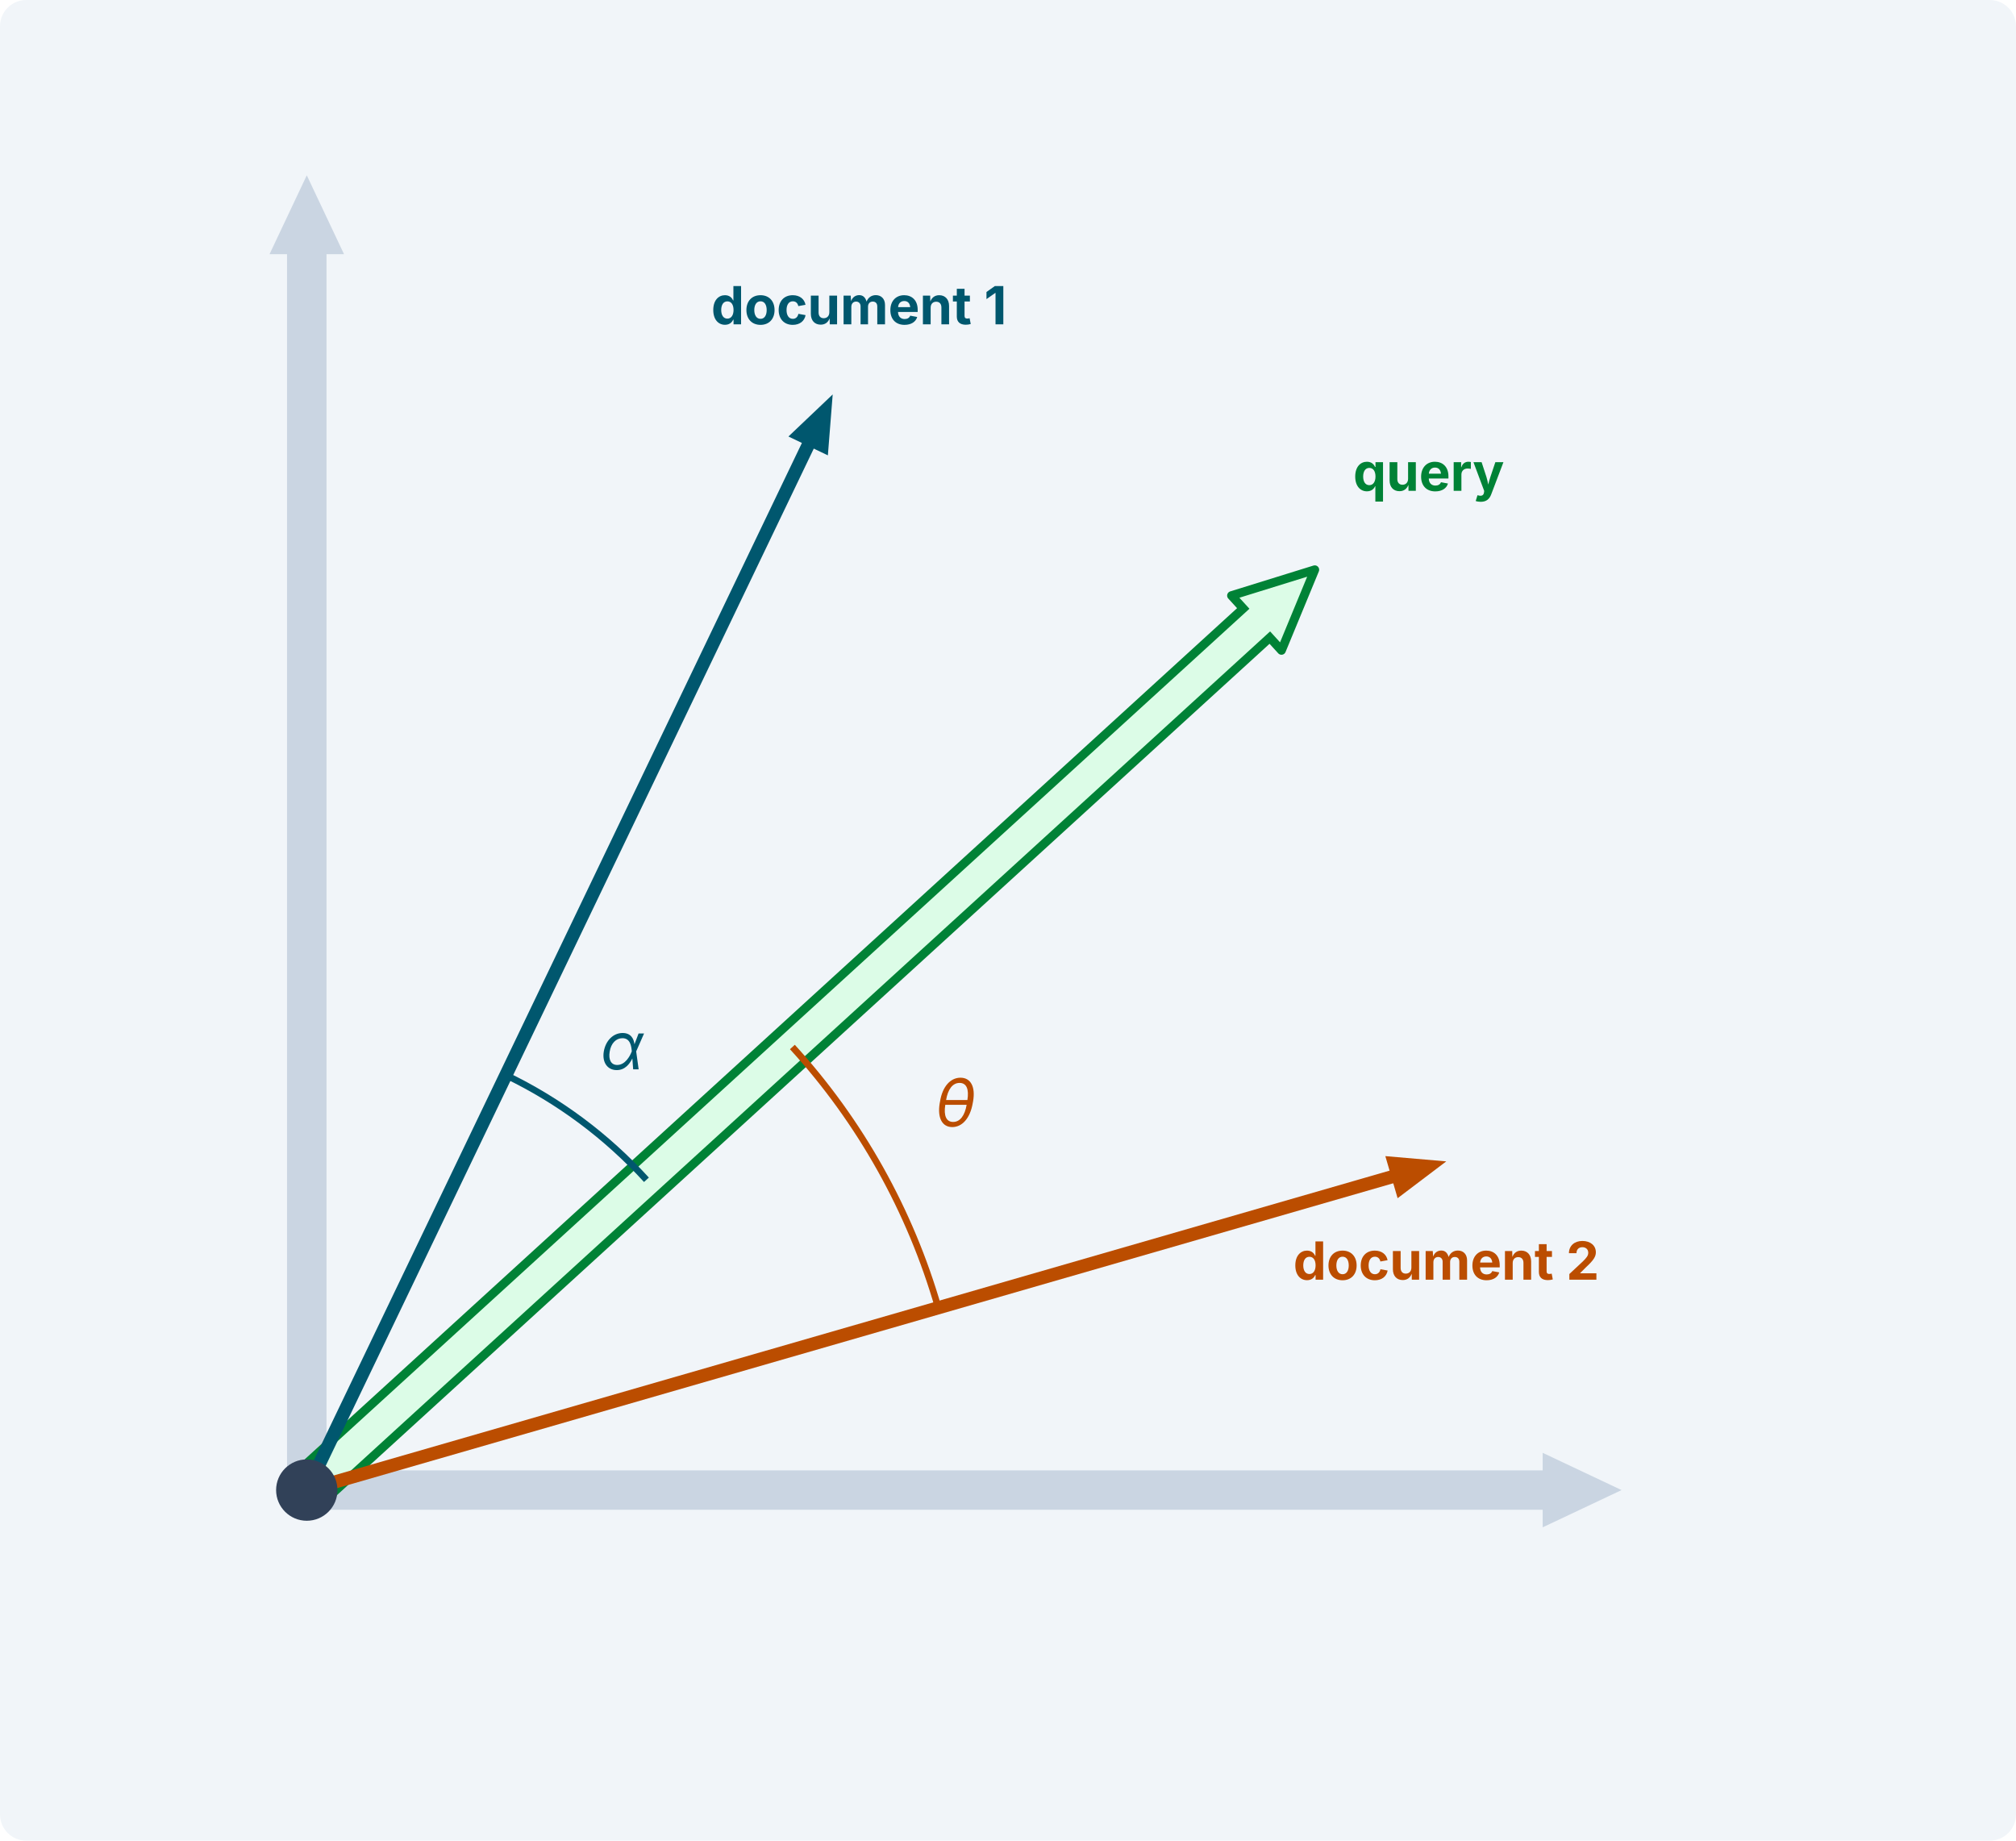
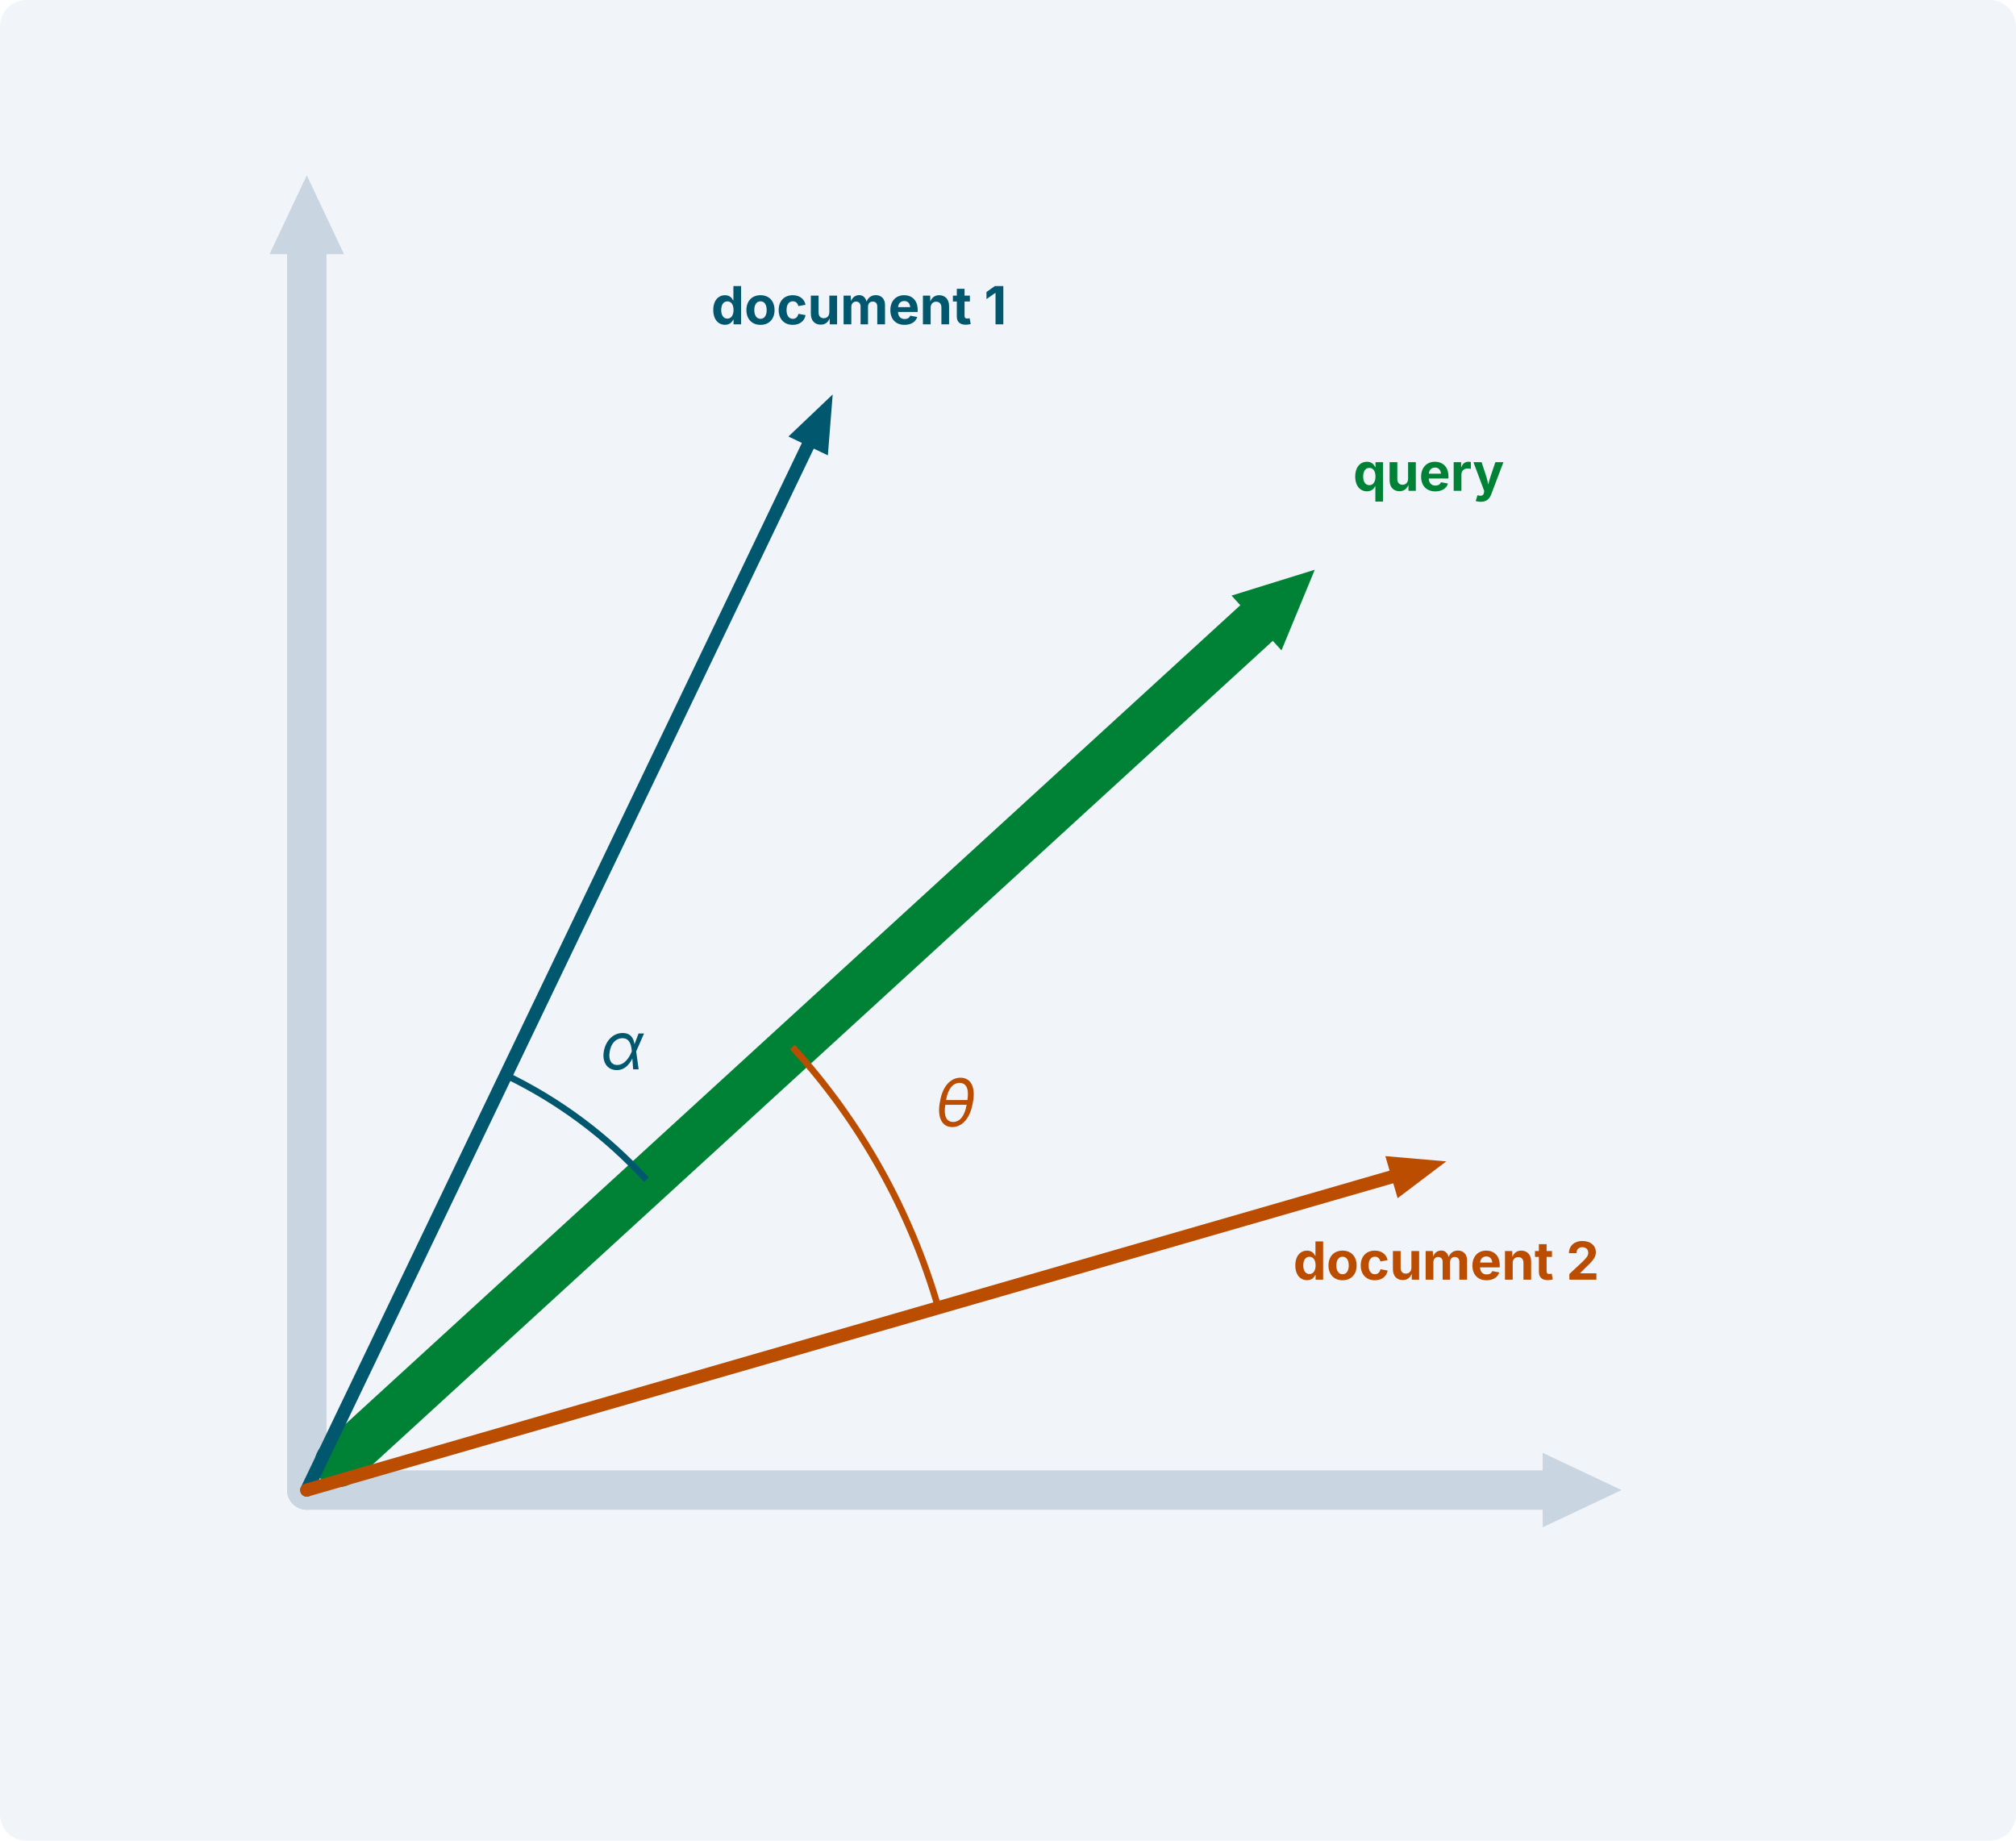
<svg xmlns="http://www.w3.org/2000/svg" viewBox="0 0 460 420" style="display:block;width:100%;max-width:460px;margin:0 auto">
  <style>
    .asr .axlbl { font-family: Inter, -apple-system, BlinkMacSystemFont, 'Segoe UI', Helvetica, Arial, sans-serif; font-size: 14px; fill: #314158; }
    .asr .qtext { font-family: Inter, -apple-system, BlinkMacSystemFont, 'Segoe UI', Helvetica, Arial, sans-serif; font-size: 12px; font-weight: bold; fill: #008236; }
    .asr .dtext { font-family: Inter, -apple-system, BlinkMacSystemFont, 'Segoe UI', Helvetica, Arial, sans-serif; font-size: 12px; font-weight: bold; }
    .asr .ang   { font-family: Inter, -apple-system, BlinkMacSystemFont, 'Segoe UI', Helvetica, Arial, sans-serif; font-size: 15px; font-style: italic; }
  </style>
  <g class="asr">
    <rect width="460" height="420" fill="#f1f5f9" rx="6" />
    <path d="M 70 340 L 354.0 340.0" stroke="#cad5e2" stroke-width="9" stroke-linecap="round" fill="none" />
    <polygon points="370.0,340.0 352.0,348.5 352.0,331.5" fill="#cad5e2" />
    <path d="M 70 340 L 70.0 56.0" stroke="#cad5e2" stroke-width="9" stroke-linecap="round" fill="none" />
    <polygon points="70.0,40.0 78.5,58.0 61.5,58.0" fill="#cad5e2" />
-     <path d="M 70 340 L 288.2 140.8" stroke="#008236" stroke-width="11" fill="none" />
-     <polygon points="300.0,130.0 292.4,148.4 281.0,135.9" fill="#dcfce7" stroke="#008236" stroke-width="2" stroke-linejoin="round" />
-     <path d="M 70 340 L 288.2 140.8" stroke="#dcfce7" stroke-width="7" fill="none" />
+     <path d="M 77.3 333.8 L 288.2 140.8" stroke="#008236" stroke-width="11" fill="none" stroke-linecap="round" />
+     <polygon points="300.0,130.0 292.4,148.4 281.0,135.9" fill="#008236" />
    <path d="M 70 340 L 185.2 99.9" stroke="#00576e" stroke-width="3" stroke-linecap="round" fill="none" />
    <polygon points="190.0,90.0 188.9,103.9 179.9,99.6" fill="#00576e" />
    <path d="M 70 340 L 319.4 268.0" stroke="#bb4d00" stroke-width="3" stroke-linecap="round" fill="none" />
    <polygon points="330.0,265.0 318.9,273.4 316.1,263.8" fill="#bb4d00" />
    <path d="M 115.4 245.3 A 105 105 0 0 1 147.5 269.2" stroke="#00576e" stroke-width="1.5" fill="none" />
    <path d="M 180.8 238.9 A 150 150 0 0 1 214.1 298.4" stroke="#bb4d00" stroke-width="1.5" fill="none" />
    <text x="142" y="244" text-anchor="middle" class="ang" fill="#00576e">α</text>
    <text x="218" y="257" text-anchor="middle" class="ang" fill="#bb4d00">θ</text>
    <text x="196" y="74" text-anchor="middle" class="dtext" fill="#00576e">document 1</text>
    <text x="326" y="112" text-anchor="middle" class="qtext">query</text>
    <text x="330" y="292" text-anchor="middle" class="dtext" fill="#bb4d00">document 2</text>
-     <circle cx="70" cy="340" r="7" fill="#314158" />
  </g>
</svg>
